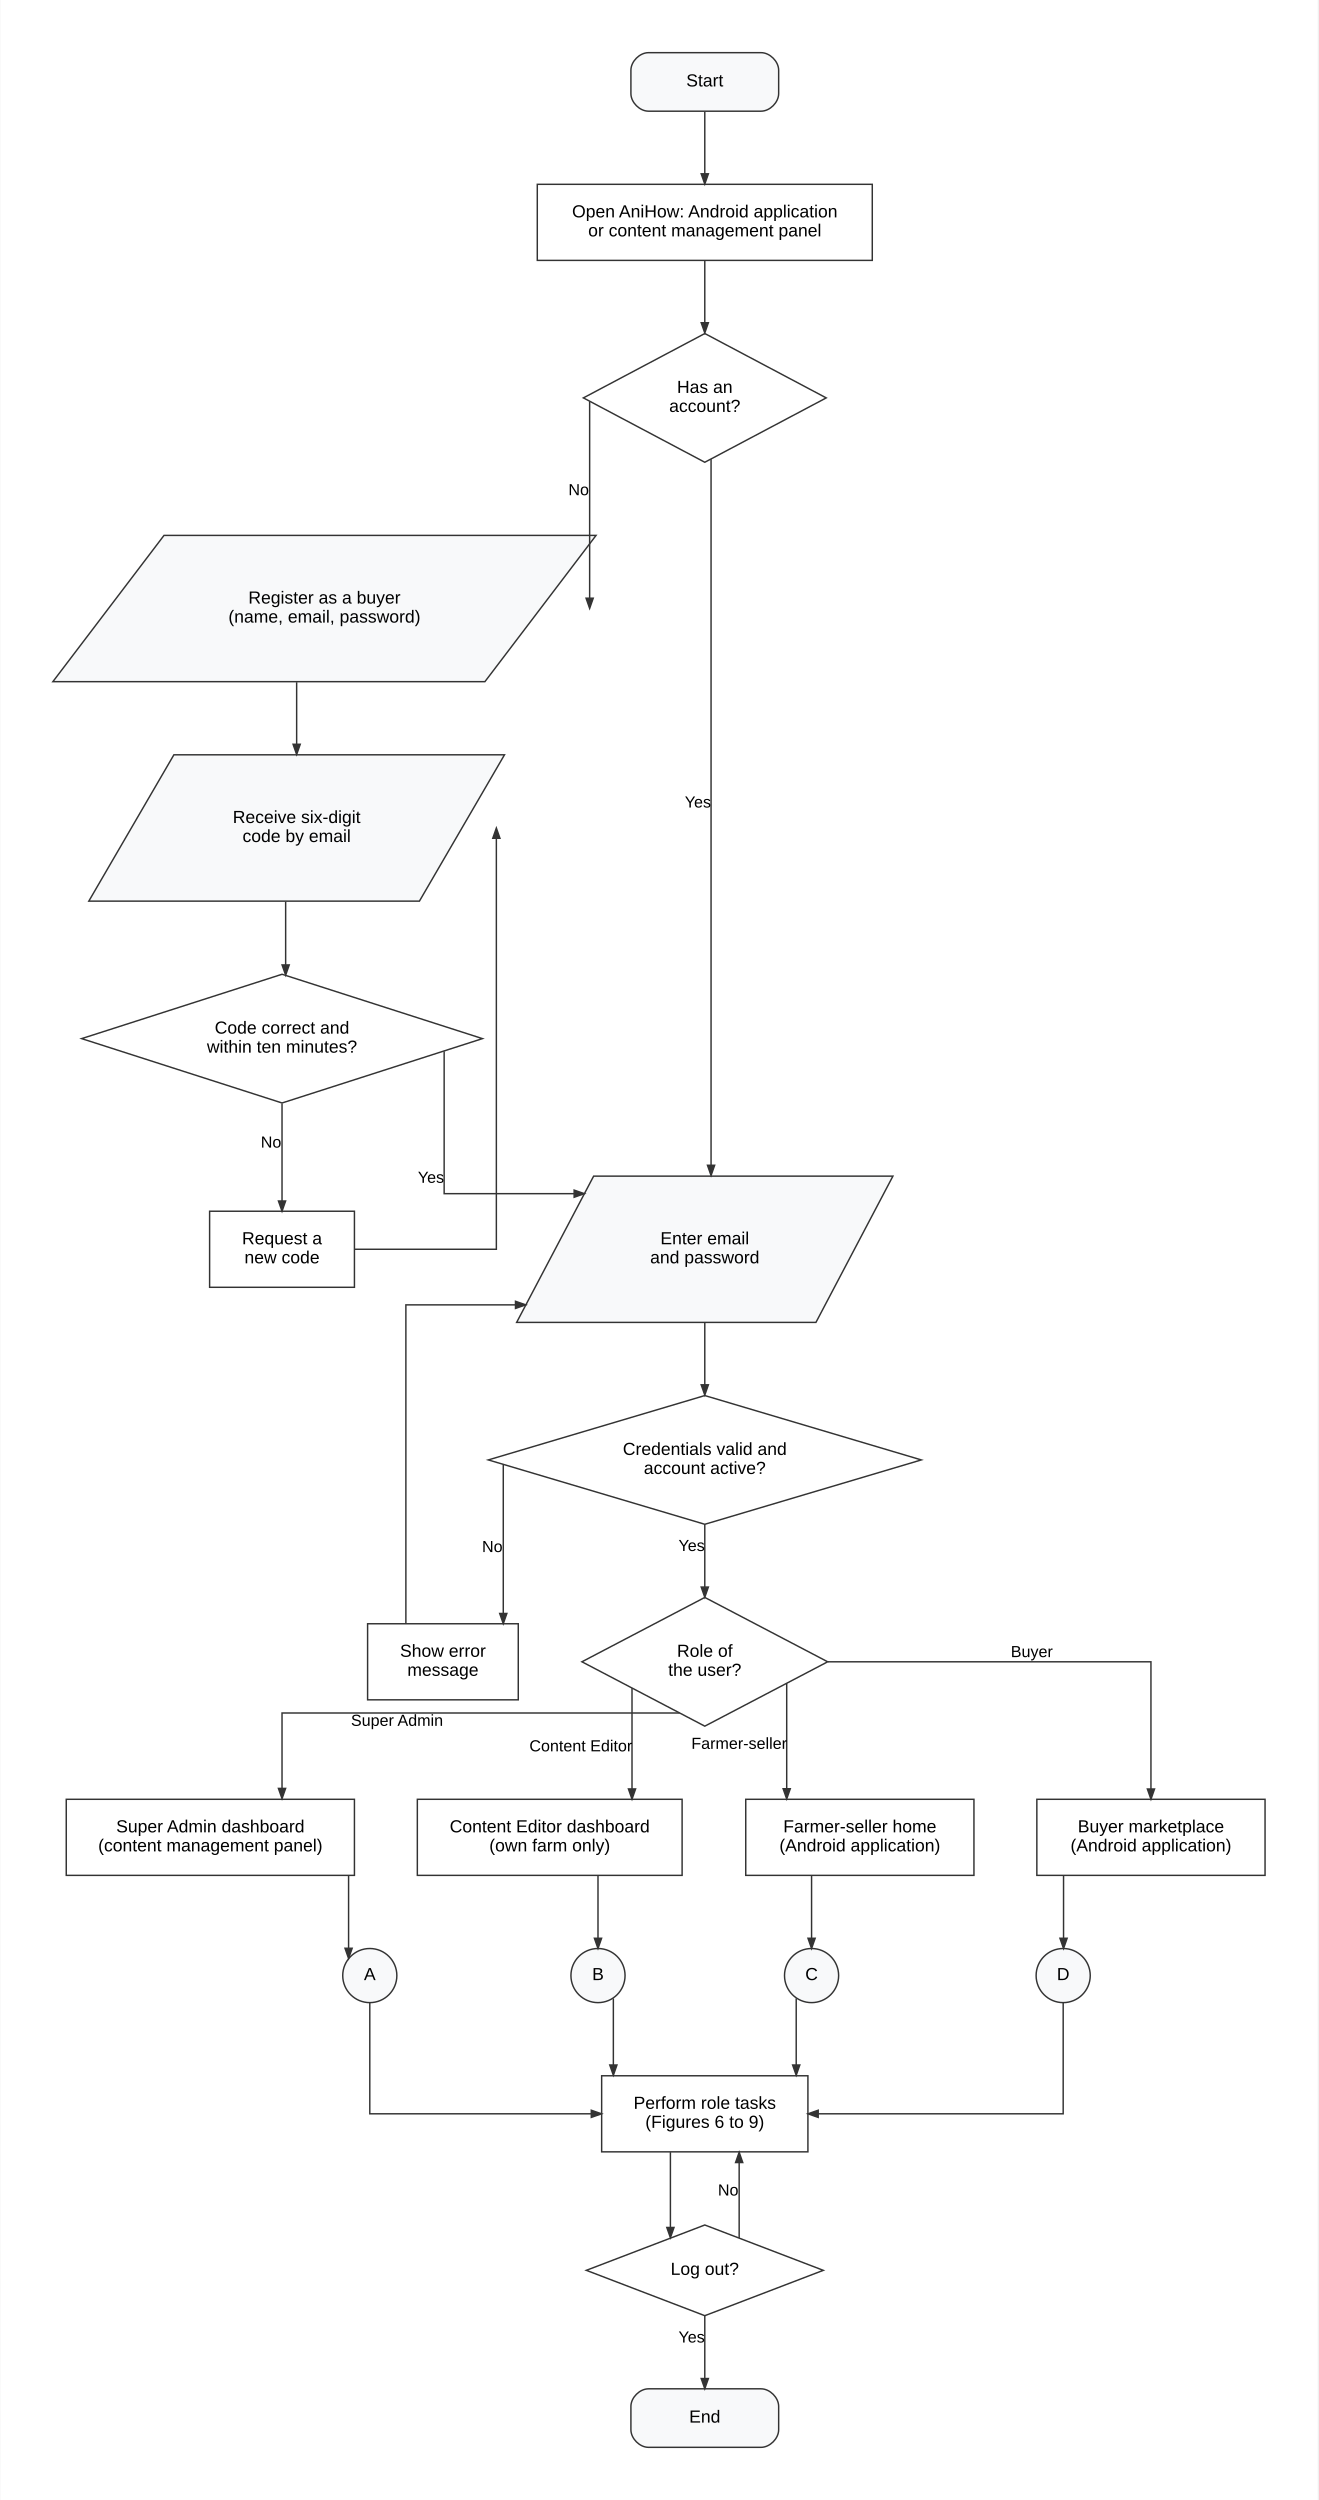
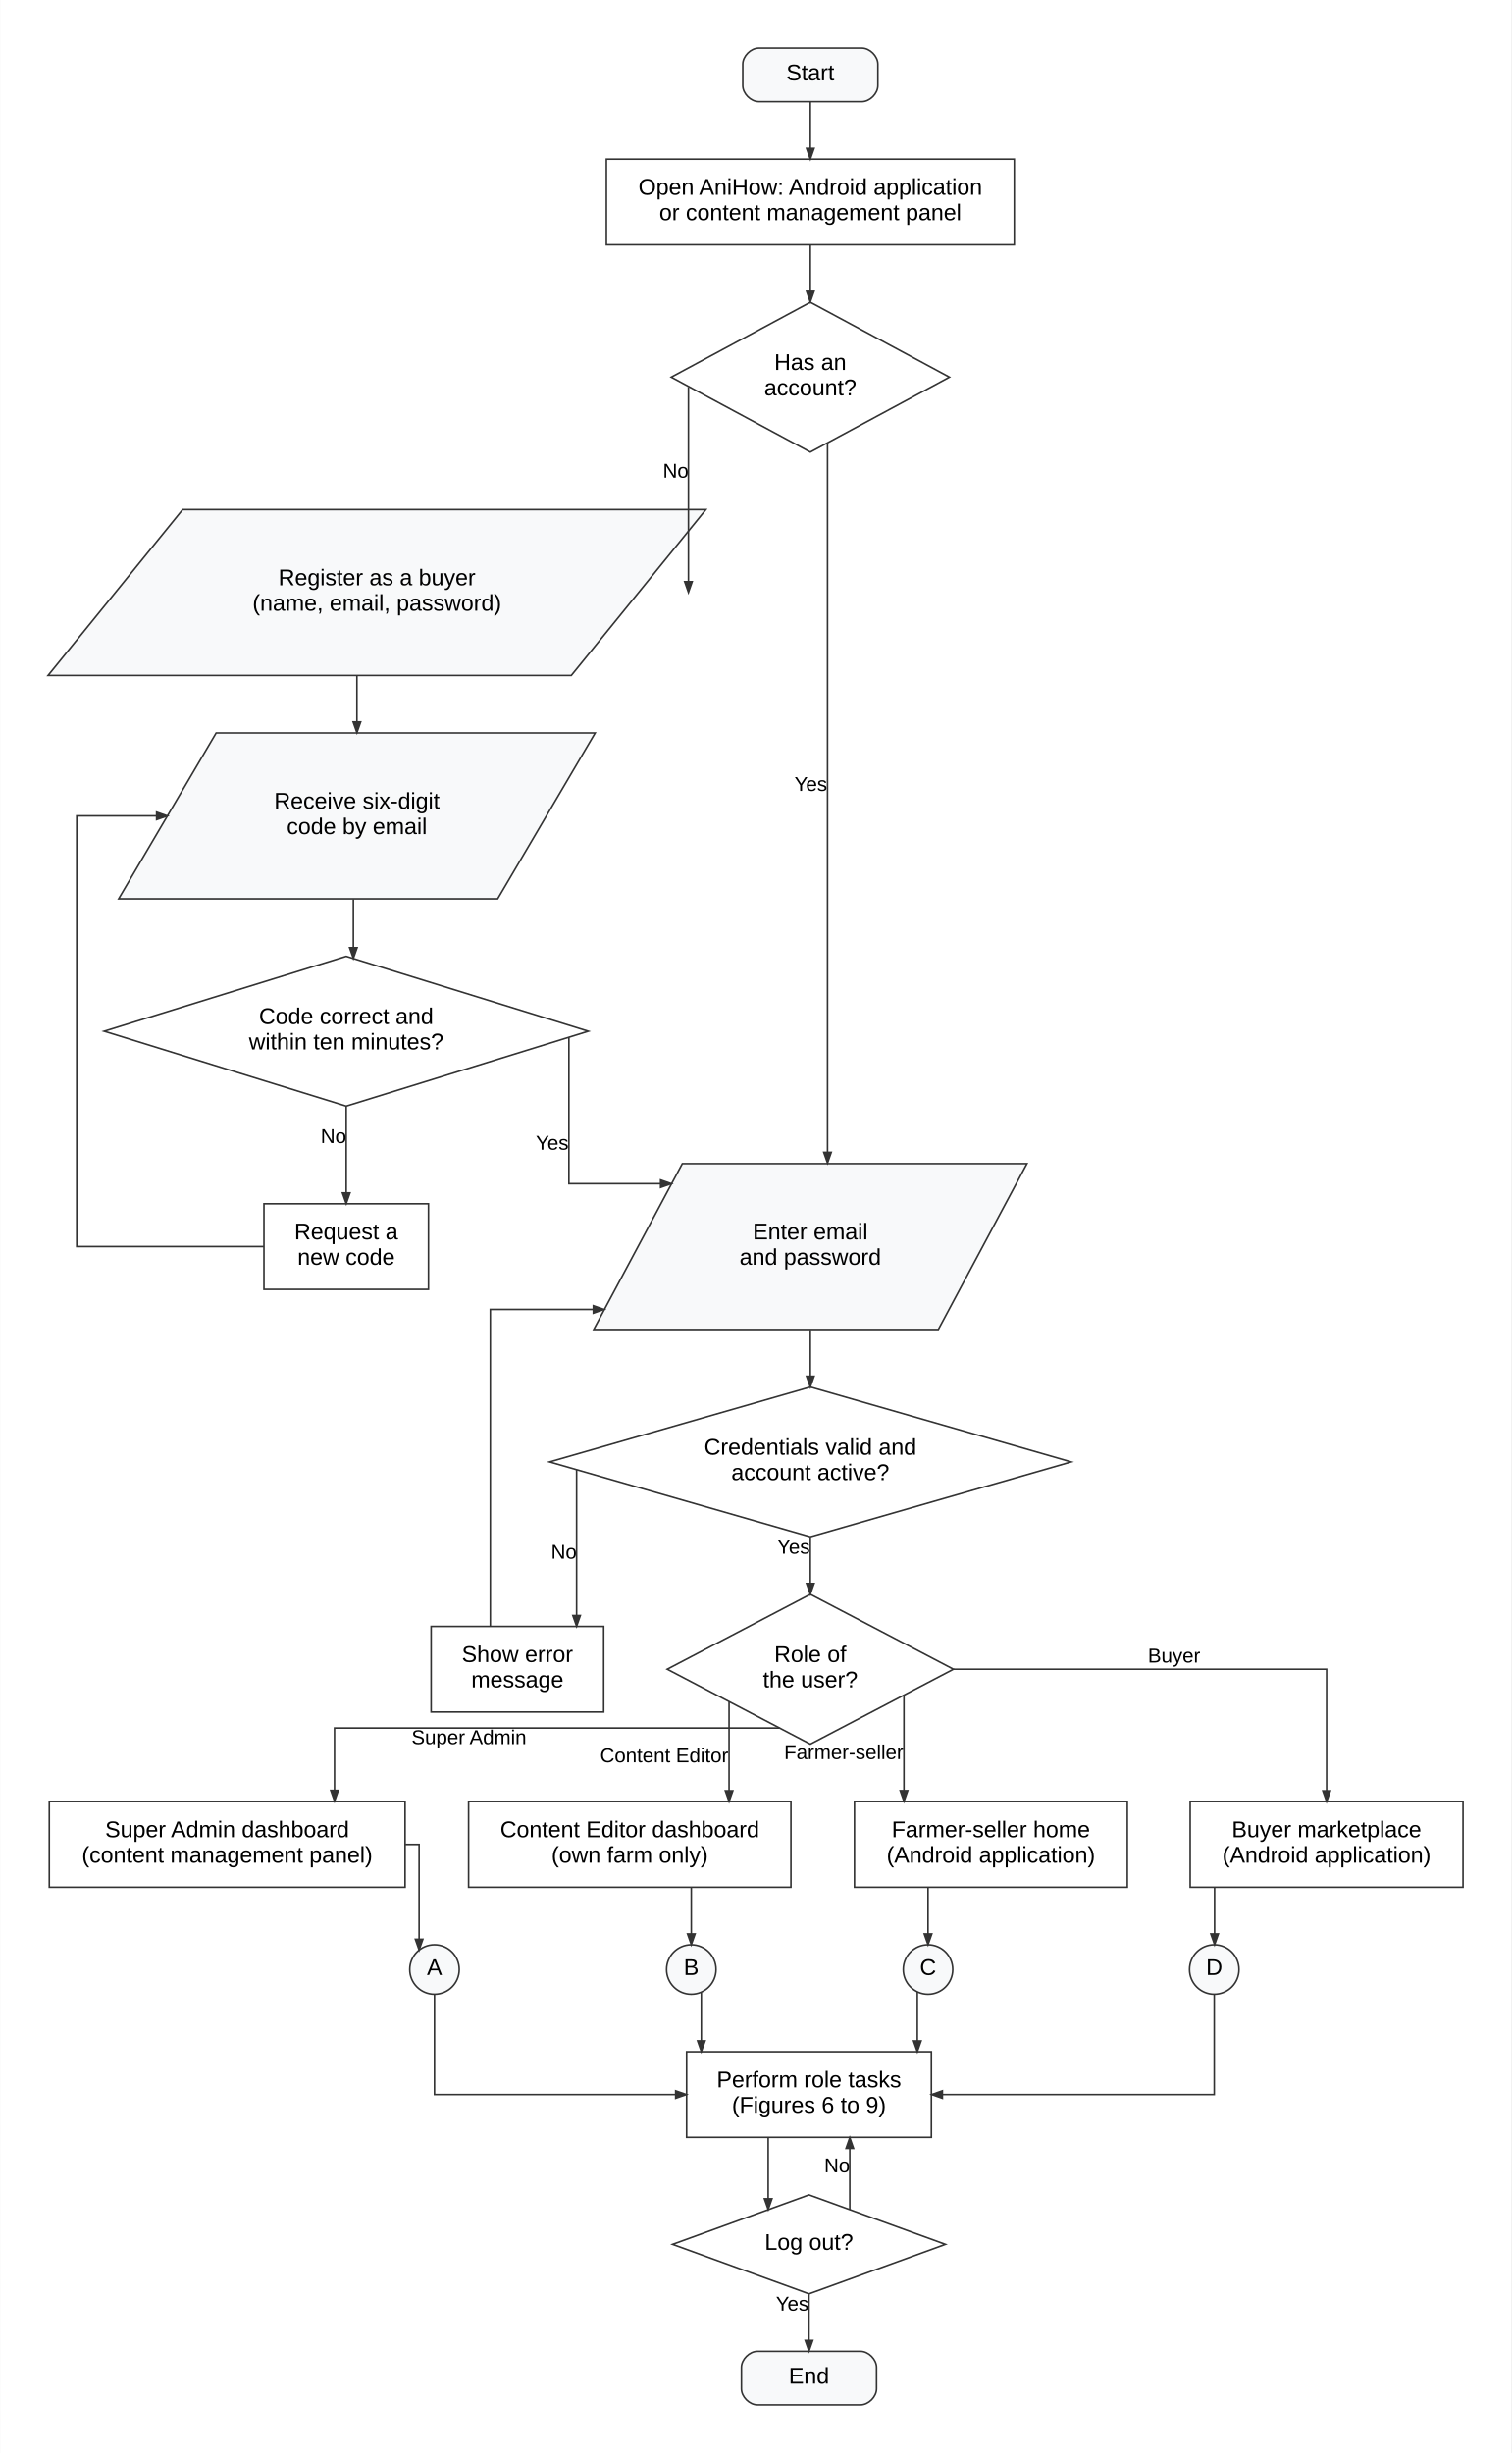
- <svg xmlns="http://www.w3.org/2000/svg" width="901pt" height="1709pt" viewBox="0.00 0.00 900.58 1709.00">
-   <g id="graph0" class="graph" transform="scale(1 1) rotate(0) translate(36 1673)">
-     <polygon fill="white" stroke="transparent" points="-36,36 -36,-1673 864.58,-1673 864.58,36 -36,36" />
+ <svg xmlns="http://www.w3.org/2000/svg" width="1130pt" height="1834pt" viewBox="0.00 0.00 1129.71 1834.00">
+   <g id="graph0" class="graph" transform="scale(1 1) rotate(0) translate(36 1798)">
+     <polygon fill="white" stroke="transparent" points="-36,36 -36,-1798 1093.71,-1798 1093.71,36 -36,36" />
    <g id="node1" class="node">
-       <path fill="#f8f9fa" stroke="#333333" d="M484.08,-1637C484.08,-1637 407.08,-1637 407.08,-1637 401.08,-1637 395.08,-1631 395.08,-1625 395.08,-1625 395.08,-1609 395.08,-1609 395.08,-1603 401.08,-1597 407.08,-1597 407.08,-1597 484.08,-1597 484.08,-1597 490.08,-1597 496.08,-1603 496.08,-1609 496.08,-1609 496.08,-1625 496.08,-1625 496.08,-1631 490.08,-1637 484.08,-1637" />
-       <text text-anchor="middle" x="445.58" y="-1613.9" font-family="Liberation Sans" font-size="12.00">Start</text>
+       <path fill="#f8f9fa" stroke="#333333" stroke-width="1.2" d="M608.21,-1762C608.21,-1762 531.21,-1762 531.21,-1762 525.21,-1762 519.21,-1756 519.21,-1750 519.21,-1750 519.21,-1734 519.21,-1734 519.21,-1728 525.21,-1722 531.21,-1722 531.21,-1722 608.21,-1722 608.21,-1722 614.21,-1722 620.21,-1728 620.21,-1734 620.21,-1734 620.21,-1750 620.21,-1750 620.21,-1756 614.21,-1762 608.21,-1762" />
+       <text text-anchor="middle" x="569.71" y="-1737.9" font-family="Liberation Sans" font-size="17.00">Start</text>
    </g>
    <g id="node2" class="node">
-       <polygon fill="#ffffff" stroke="#333333" points="560.08,-1547 331.08,-1547 331.08,-1495 560.08,-1495 560.08,-1547" />
-       <text text-anchor="middle" x="445.58" y="-1524.4" font-family="Liberation Sans" font-size="12.00">Open AniHow: Android application</text>
-       <text text-anchor="middle" x="445.58" y="-1511.4" font-family="Liberation Sans" font-size="12.00">or content management panel</text>
+       <polygon fill="#ffffff" stroke="#333333" stroke-width="1.2" points="722.21,-1679 417.21,-1679 417.21,-1615 722.21,-1615 722.21,-1679" />
+       <text text-anchor="middle" x="569.71" y="-1652.4" font-family="Liberation Sans" font-size="17.00">Open AniHow: Android application</text>
+       <text text-anchor="middle" x="569.71" y="-1633.4" font-family="Liberation Sans" font-size="17.00">or content management panel</text>
    </g>
    <g id="edge1" class="edge">
-       <path fill="none" stroke="#333333" d="M445.58,-1596.64C445.58,-1596.64 445.58,-1554.18 445.58,-1554.18" />
-       <polygon fill="#333333" stroke="#333333" points="448.03,-1554.18 445.58,-1547.18 443.13,-1554.18 448.03,-1554.18" />
+       <path fill="none" stroke="#333333" stroke-width="1.2" d="M569.71,-1721.85C569.71,-1721.85 569.71,-1687.08 569.71,-1687.08" />
+       <polygon fill="#333333" stroke="#333333" stroke-width="1.2" points="572.51,-1687.08 569.71,-1679.08 566.91,-1687.08 572.51,-1687.08" />
    </g>
    <g id="node3" class="node">
-       <polygon fill="#ffffff" stroke="#333333" points="445.58,-1445 362.58,-1401 445.58,-1357 528.58,-1401 445.58,-1445" />
-       <text text-anchor="middle" x="445.58" y="-1404.4" font-family="Liberation Sans" font-size="12.00">Has an</text>
-       <text text-anchor="middle" x="445.58" y="-1391.4" font-family="Liberation Sans" font-size="12.00">account?</text>
+       <polygon fill="#ffffff" stroke="#333333" stroke-width="1.2" points="569.71,-1572 465.71,-1516 569.71,-1460 673.71,-1516 569.71,-1572" />
+       <text text-anchor="middle" x="569.71" y="-1521.4" font-family="Liberation Sans" font-size="17.00">Has an</text>
+       <text text-anchor="middle" x="569.71" y="-1502.4" font-family="Liberation Sans" font-size="17.00">account?</text>
    </g>
    <g id="edge2" class="edge">
-       <path fill="none" stroke="#333333" d="M445.58,-1494.96C445.58,-1494.96 445.58,-1452.4 445.58,-1452.4" />
-       <polygon fill="#333333" stroke="#333333" points="448.03,-1452.4 445.58,-1445.4 443.13,-1452.4 448.03,-1452.4" />
+       <path fill="none" stroke="#333333" stroke-width="1.2" d="M569.71,-1614.95C569.71,-1614.95 569.71,-1580.23 569.71,-1580.23" />
+       <polygon fill="#333333" stroke="#333333" stroke-width="1.2" points="572.51,-1580.23 569.71,-1572.23 566.91,-1580.23 572.51,-1580.23" />
    </g>
    <g id="node4" class="node">
-       <polygon fill="#f8f9fa" stroke="#333333" points="371.24,-1307 75.9,-1307 -0.08,-1207 295.26,-1207 371.24,-1307" />
-       <text text-anchor="middle" x="185.58" y="-1260.4" font-family="Liberation Sans" font-size="12.00">Register as a buyer</text>
-       <text text-anchor="middle" x="185.58" y="-1247.4" font-family="Liberation Sans" font-size="12.00">(name, email, password)</text>
+       <polygon fill="#f8f9fa" stroke="#333333" stroke-width="1.2" points="491.63,-1417 100.43,-1417 -0.21,-1293 390.99,-1293 491.63,-1417" />
+       <text text-anchor="middle" x="245.71" y="-1360.4" font-family="Liberation Sans" font-size="17.00">Register as a buyer</text>
+       <text text-anchor="middle" x="245.71" y="-1341.4" font-family="Liberation Sans" font-size="17.00">(name, email, password)</text>
    </g>
    <g id="edge3" class="edge">
-       <path fill="none" stroke="#333333" d="M366.87,-1398.5C366.87,-1398.5 366.87,-1264.09 366.87,-1264.09" />
-       <polygon fill="#333333" stroke="#333333" points="369.32,-1264.09 366.87,-1257.09 364.42,-1264.09 369.32,-1264.09" />
-       <text text-anchor="middle" x="359.37" y="-1334.49" font-family="Liberation Sans" font-size="11.00">No</text>
+       <path fill="none" stroke="#333333" stroke-width="1.2" d="M478.57,-1508.66C478.57,-1508.66 478.57,-1363.09 478.57,-1363.09" />
+       <polygon fill="#333333" stroke="#333333" stroke-width="1.2" points="481.37,-1363.09 478.57,-1355.09 475.77,-1363.09 481.37,-1363.09" />
+       <text text-anchor="middle" x="469.07" y="-1440.88" font-family="Liberation Sans" font-size="15.00">No</text>
    </g>
    <g id="node8" class="node">
-       <polygon fill="#f8f9fa" stroke="#333333" points="574.19,-869 369.6,-869 316.96,-769 521.56,-769 574.19,-869" />
-       <text text-anchor="middle" x="445.58" y="-822.4" font-family="Liberation Sans" font-size="12.00">Enter email</text>
-       <text text-anchor="middle" x="445.58" y="-809.4" font-family="Liberation Sans" font-size="12.00">and password</text>
+       <polygon fill="#f8f9fa" stroke="#333333" stroke-width="1.2" points="731.68,-928 474.02,-928 407.74,-804 665.4,-804 731.68,-928" />
+       <text text-anchor="middle" x="569.71" y="-871.4" font-family="Liberation Sans" font-size="17.00">Enter email</text>
+       <text text-anchor="middle" x="569.71" y="-852.4" font-family="Liberation Sans" font-size="17.00">and password</text>
    </g>
    <g id="edge9" class="edge">
-       <path fill="none" stroke="#333333" d="M449.87,-1359.14C449.87,-1359.14 449.87,-876.42 449.87,-876.42" />
-       <polygon fill="#333333" stroke="#333333" points="452.32,-876.42 449.87,-869.42 447.42,-876.42 452.32,-876.42" />
-       <text text-anchor="middle" x="440.87" y="-1120.98" font-family="Liberation Sans" font-size="11.00">Yes</text>
+       <path fill="none" stroke="#333333" stroke-width="1.2" d="M582.57,-1466.88C582.57,-1466.88 582.57,-936.47 582.57,-936.47" />
+       <polygon fill="#333333" stroke="#333333" stroke-width="1.2" points="585.37,-936.47 582.57,-928.47 579.77,-936.47 585.37,-936.47" />
+       <text text-anchor="middle" x="570.07" y="-1206.67" font-family="Liberation Sans" font-size="15.00">Yes</text>
    </g>
    <g id="node5" class="node">
-       <polygon fill="#f8f9fa" stroke="#333333" points="308.65,-1157 82.65,-1157 24.51,-1057 250.51,-1057 308.65,-1157" />
-       <text text-anchor="middle" x="166.58" y="-1110.4" font-family="Liberation Sans" font-size="12.00">Receive six-digit</text>
-       <text text-anchor="middle" x="166.58" y="-1097.4" font-family="Liberation Sans" font-size="12.00">code by email</text>
+       <polygon fill="#f8f9fa" stroke="#333333" stroke-width="1.2" points="408.85,-1250 125.47,-1250 52.57,-1126 335.95,-1126 408.85,-1250" />
+       <text text-anchor="middle" x="230.71" y="-1193.4" font-family="Liberation Sans" font-size="17.00">Receive six-digit</text>
+       <text text-anchor="middle" x="230.71" y="-1174.4" font-family="Liberation Sans" font-size="17.00">code by email</text>
    </g>
    <g id="edge4" class="edge">
-       <path fill="none" stroke="#333333" d="M166.58,-1206.63C166.58,-1206.63 166.58,-1164.23 166.58,-1164.23" />
-       <polygon fill="#333333" stroke="#333333" points="169.03,-1164.23 166.58,-1157.23 164.13,-1164.23 169.03,-1164.23" />
+       <path fill="none" stroke="#333333" stroke-width="1.2" d="M230.71,-1292.82C230.71,-1292.82 230.71,-1258.24 230.71,-1258.24" />
+       <polygon fill="#333333" stroke="#333333" stroke-width="1.2" points="233.51,-1258.24 230.71,-1250.24 227.91,-1258.24 233.51,-1258.24" />
    </g>
    <g id="node6" class="node">
-       <polygon fill="#ffffff" stroke="#333333" points="156.58,-1007 19.58,-963 156.58,-919 293.58,-963 156.58,-1007" />
-       <text text-anchor="middle" x="156.58" y="-966.4" font-family="Liberation Sans" font-size="12.00">Code correct and</text>
-       <text text-anchor="middle" x="156.58" y="-953.4" font-family="Liberation Sans" font-size="12.00">within ten minutes?</text>
+       <polygon fill="#ffffff" stroke="#333333" stroke-width="1.2" points="222.71,-1083 41.71,-1027 222.71,-971 403.71,-1027 222.71,-1083" />
+       <text text-anchor="middle" x="222.71" y="-1032.4" font-family="Liberation Sans" font-size="17.00">Code correct and</text>
+       <text text-anchor="middle" x="222.71" y="-1013.4" font-family="Liberation Sans" font-size="17.00">within ten minutes?</text>
    </g>
    <g id="edge5" class="edge">
-       <path fill="none" stroke="#333333" d="M159.06,-1056.64C159.06,-1056.64 159.06,-1013.39 159.06,-1013.39" />
-       <polygon fill="#333333" stroke="#333333" points="161.51,-1013.39 159.06,-1006.39 156.61,-1013.39 161.51,-1013.39" />
+       <path fill="none" stroke="#333333" stroke-width="1.2" d="M228.05,-1125.75C228.05,-1125.75 228.05,-1089.48 228.05,-1089.48" />
+       <polygon fill="#333333" stroke="#333333" stroke-width="1.2" points="230.85,-1089.48 228.05,-1081.48 225.25,-1089.48 230.85,-1089.48" />
    </g>
    <g id="node7" class="node">
-       <polygon fill="#ffffff" stroke="#333333" points="206.08,-845 107.08,-845 107.08,-793 206.08,-793 206.08,-845" />
-       <text text-anchor="middle" x="156.58" y="-822.4" font-family="Liberation Sans" font-size="12.00">Request a</text>
-       <text text-anchor="middle" x="156.58" y="-809.4" font-family="Liberation Sans" font-size="12.00">new code</text>
+       <polygon fill="#ffffff" stroke="#333333" stroke-width="1.2" points="284.21,-898 161.21,-898 161.21,-834 284.21,-834 284.21,-898" />
+       <text text-anchor="middle" x="222.71" y="-871.4" font-family="Liberation Sans" font-size="17.00">Request a</text>
+       <text text-anchor="middle" x="222.71" y="-852.4" font-family="Liberation Sans" font-size="17.00">new code</text>
    </g>
    <g id="edge6" class="edge">
-       <path fill="none" stroke="#333333" d="M156.58,-918.62C156.58,-918.62 156.58,-852.01 156.58,-852.01" />
-       <polygon fill="#333333" stroke="#333333" points="159.03,-852.01 156.58,-845.01 154.13,-852.01 159.03,-852.01" />
-       <text text-anchor="middle" x="149.08" y="-888.51" font-family="Liberation Sans" font-size="11.00">No</text>
+       <path fill="none" stroke="#333333" stroke-width="1.2" d="M222.71,-970.69C222.71,-970.69 222.71,-906.11 222.71,-906.11" />
+       <polygon fill="#333333" stroke="#333333" stroke-width="1.2" points="225.51,-906.11 222.71,-898.11 219.91,-906.11 225.51,-906.11" />
+       <text text-anchor="middle" x="213.21" y="-943.4" font-family="Liberation Sans" font-size="15.00">No</text>
    </g>
    <g id="edge8" class="edge">
-       <path fill="none" stroke="#333333" d="M267.41,-954.33C267.41,-929.01 267.41,-857 267.41,-857 267.41,-857 356.28,-857 356.28,-857" />
-       <polygon fill="#333333" stroke="#333333" points="356.28,-859.45 363.28,-857 356.28,-854.55 356.28,-859.45" />
-       <text text-anchor="middle" x="258.41" y="-864.43" font-family="Liberation Sans" font-size="11.00">Yes</text>
+       <path fill="none" stroke="#333333" stroke-width="1.2" d="M389.21,-1022.39C389.21,-1001.06 389.21,-913 389.21,-913 389.21,-913 457.76,-913 457.76,-913" />
+       <polygon fill="#333333" stroke="#333333" stroke-width="1.2" points="457.76,-915.8 465.76,-913 457.76,-910.2 457.76,-915.8" />
+       <text text-anchor="middle" x="376.71" y="-938.42" font-family="Liberation Sans" font-size="15.00">Yes</text>
    </g>
    <g id="edge7" class="edge">
-       <path fill="none" stroke="#333333" d="M206.18,-819C248.69,-819 303.1,-819 303.1,-819 303.1,-819 303.1,-1099.95 303.1,-1099.95" />
-       <polygon fill="#333333" stroke="#333333" points="300.65,-1099.95 303.1,-1106.95 305.55,-1099.95 300.65,-1099.95" />
+       <path fill="none" stroke="#333333" stroke-width="1.2" d="M161.16,-866C101.9,-866 21.21,-866 21.21,-866 21.21,-866 21.21,-1188 21.21,-1188 21.21,-1188 80.94,-1188 80.94,-1188" />
+       <polygon fill="#333333" stroke="#333333" stroke-width="1.2" points="80.94,-1190.8 88.94,-1188 80.94,-1185.2 80.94,-1190.8" />
    </g>
    <g id="node9" class="node">
-       <polygon fill="#ffffff" stroke="#333333" points="445.58,-719 297.58,-675 445.58,-631 593.58,-675 445.58,-719" />
-       <text text-anchor="middle" x="445.58" y="-678.4" font-family="Liberation Sans" font-size="12.00">Credentials valid and</text>
-       <text text-anchor="middle" x="445.58" y="-665.4" font-family="Liberation Sans" font-size="12.00">account active?</text>
+       <polygon fill="#ffffff" stroke="#333333" stroke-width="1.2" points="569.71,-761 374.71,-705 569.71,-649 764.71,-705 569.71,-761" />
+       <text text-anchor="middle" x="569.71" y="-710.4" font-family="Liberation Sans" font-size="17.00">Credentials valid and</text>
+       <text text-anchor="middle" x="569.71" y="-691.4" font-family="Liberation Sans" font-size="17.00">account active?</text>
    </g>
    <g id="edge10" class="edge">
-       <path fill="none" stroke="#333333" d="M445.58,-768.64C445.58,-768.64 445.58,-726.34 445.58,-726.34" />
-       <polygon fill="#333333" stroke="#333333" points="448.03,-726.34 445.58,-719.34 443.13,-726.34 448.03,-726.34" />
+       <path fill="none" stroke="#333333" stroke-width="1.2" d="M569.71,-803.75C569.71,-803.75 569.71,-769.03 569.71,-769.03" />
+       <polygon fill="#333333" stroke="#333333" stroke-width="1.2" points="572.51,-769.03 569.71,-761.03 566.91,-769.03 572.51,-769.03" />
    </g>
    <g id="node10" class="node">
-       <polygon fill="#ffffff" stroke="#333333" points="318.08,-563 215.08,-563 215.08,-511 318.08,-511 318.08,-563" />
-       <text text-anchor="middle" x="266.58" y="-540.4" font-family="Liberation Sans" font-size="12.00">Show error</text>
-       <text text-anchor="middle" x="266.58" y="-527.4" font-family="Liberation Sans" font-size="12.00">message</text>
+       <polygon fill="#ffffff" stroke="#333333" stroke-width="1.2" points="415.21,-582 286.21,-582 286.21,-518 415.21,-518 415.21,-582" />
+       <text text-anchor="middle" x="350.71" y="-555.4" font-family="Liberation Sans" font-size="17.00">Show error</text>
+       <text text-anchor="middle" x="350.71" y="-536.4" font-family="Liberation Sans" font-size="17.00">message</text>
    </g>
    <g id="edge11" class="edge">
-       <path fill="none" stroke="#333333" d="M307.83,-671.59C307.83,-671.59 307.83,-570.05 307.83,-570.05" />
-       <polygon fill="#333333" stroke="#333333" points="310.28,-570.05 307.83,-563.05 305.38,-570.05 310.28,-570.05" />
-       <text text-anchor="middle" x="300.33" y="-612.02" font-family="Liberation Sans" font-size="11.00">No</text>
+       <path fill="none" stroke="#333333" stroke-width="1.2" d="M394.96,-699.11C394.96,-699.11 394.96,-590.15 394.96,-590.15" />
+       <polygon fill="#333333" stroke="#333333" stroke-width="1.2" points="397.76,-590.15 394.96,-582.15 392.16,-590.15 397.76,-590.15" />
+       <text text-anchor="middle" x="385.46" y="-632.63" font-family="Liberation Sans" font-size="15.00">No</text>
    </g>
    <g id="node11" class="node">
-       <polygon fill="#ffffff" stroke="#333333" points="445.58,-581 361.58,-537 445.58,-493 529.58,-537 445.58,-581" />
-       <text text-anchor="middle" x="445.58" y="-540.4" font-family="Liberation Sans" font-size="12.00">Role of</text>
-       <text text-anchor="middle" x="445.58" y="-527.4" font-family="Liberation Sans" font-size="12.00">the user?</text>
+       <polygon fill="#ffffff" stroke="#333333" stroke-width="1.2" points="569.71,-606 462.71,-550 569.71,-494 676.71,-550 569.71,-606" />
+       <text text-anchor="middle" x="569.71" y="-555.4" font-family="Liberation Sans" font-size="17.00">Role of</text>
+       <text text-anchor="middle" x="569.71" y="-536.4" font-family="Liberation Sans" font-size="17.00">the user?</text>
    </g>
    <g id="edge13" class="edge">
-       <path fill="none" stroke="#333333" d="M445.58,-630.96C445.58,-630.96 445.58,-588.1 445.58,-588.1" />
-       <polygon fill="#333333" stroke="#333333" points="448.03,-588.1 445.58,-581.1 443.13,-588.1 448.03,-588.1" />
-       <text text-anchor="middle" x="436.58" y="-612.73" font-family="Liberation Sans" font-size="11.00">Yes</text>
+       <path fill="none" stroke="#333333" stroke-width="1.2" d="M569.71,-648.6C569.71,-648.6 569.71,-614.1 569.71,-614.1" />
+       <polygon fill="#333333" stroke="#333333" stroke-width="1.2" points="572.51,-614.1 569.71,-606.1 566.91,-614.1 572.51,-614.1" />
+       <text text-anchor="middle" x="557.21" y="-636.35" font-family="Liberation Sans" font-size="15.00">Yes</text>
    </g>
    <g id="edge12" class="edge">
-       <path fill="none" stroke="#333333" d="M241.25,-563.11C241.25,-626.06 241.25,-781 241.25,-781 241.25,-781 316.18,-781 316.18,-781" />
-       <polygon fill="#333333" stroke="#333333" points="316.18,-783.45 323.18,-781 316.18,-778.55 316.18,-783.45" />
+       <path fill="none" stroke="#333333" stroke-width="1.2" d="M330.46,-582.18C330.46,-653.58 330.46,-819 330.46,-819 330.46,-819 407.48,-819 407.48,-819" />
+       <polygon fill="#333333" stroke="#333333" stroke-width="1.2" points="407.48,-821.8 415.48,-819 407.48,-816.2 407.48,-821.8" />
    </g>
    <g id="node12" class="node">
-       <polygon fill="#ffffff" stroke="#333333" points="206.08,-443 9.08,-443 9.08,-391 206.08,-391 206.08,-443" />
-       <text text-anchor="middle" x="107.58" y="-420.4" font-family="Liberation Sans" font-size="12.00">Super Admin dashboard</text>
-       <text text-anchor="middle" x="107.58" y="-407.4" font-family="Liberation Sans" font-size="12.00">(content management panel)</text>
+       <polygon fill="#ffffff" stroke="#333333" stroke-width="1.2" points="266.71,-451 0.71,-451 0.71,-387 266.71,-387 266.71,-451" />
+       <text text-anchor="middle" x="133.71" y="-424.4" font-family="Liberation Sans" font-size="17.00">Super Admin dashboard</text>
+       <text text-anchor="middle" x="133.71" y="-405.4" font-family="Liberation Sans" font-size="17.00">(content management panel)</text>
    </g>
    <g id="edge14" class="edge">
-       <path fill="none" stroke="#333333" d="M428.37,-502C366.15,-502 156.58,-502 156.58,-502 156.58,-502 156.58,-450.43 156.58,-450.43" />
-       <polygon fill="#333333" stroke="#333333" points="159.03,-450.43 156.58,-443.43 154.13,-450.43 159.03,-450.43" />
-       <text text-anchor="middle" x="235.19" y="-493.2" font-family="Liberation Sans" font-size="11.00">Super Admin</text>
+       <path fill="none" stroke="#333333" stroke-width="1.2" d="M546.64,-506C467.81,-506 213.96,-506 213.96,-506 213.96,-506 213.96,-459.4 213.96,-459.4" />
+       <polygon fill="#333333" stroke="#333333" stroke-width="1.2" points="216.76,-459.4 213.96,-451.4 211.16,-459.4 216.76,-459.4" />
+       <text text-anchor="middle" x="314.5" y="-494" font-family="Liberation Sans" font-size="15.00">Super Admin</text>
    </g>
    <g id="node13" class="node">
-       <polygon fill="#ffffff" stroke="#333333" points="430.08,-443 249.08,-443 249.08,-391 430.08,-391 430.08,-443" />
-       <text text-anchor="middle" x="339.58" y="-420.4" font-family="Liberation Sans" font-size="12.00">Content Editor dashboard</text>
-       <text text-anchor="middle" x="339.58" y="-407.4" font-family="Liberation Sans" font-size="12.00">(own farm only)</text>
+       <polygon fill="#ffffff" stroke="#333333" stroke-width="1.2" points="555.21,-451 314.21,-451 314.21,-387 555.21,-387 555.21,-451" />
+       <text text-anchor="middle" x="434.71" y="-424.4" font-family="Liberation Sans" font-size="17.00">Content Editor dashboard</text>
+       <text text-anchor="middle" x="434.71" y="-405.4" font-family="Liberation Sans" font-size="17.00">(own farm only)</text>
    </g>
    <g id="edge15" class="edge">
-       <path fill="none" stroke="#333333" d="M395.83,-519.03C395.83,-519.03 395.83,-450.1 395.83,-450.1" />
-       <polygon fill="#333333" stroke="#333333" points="398.28,-450.1 395.83,-443.1 393.38,-450.1 398.28,-450.1" />
-       <text text-anchor="middle" x="360.83" y="-475.77" font-family="Liberation Sans" font-size="11.00">Content Editor</text>
+       <path fill="none" stroke="#333333" stroke-width="1.2" d="M508.96,-525.67C508.96,-525.67 508.96,-459.12 508.96,-459.12" />
+       <polygon fill="#333333" stroke="#333333" stroke-width="1.2" points="511.76,-459.12 508.96,-451.12 506.16,-459.12 511.76,-459.12" />
+       <text text-anchor="middle" x="460.46" y="-480.39" font-family="Liberation Sans" font-size="15.00">Content Editor</text>
    </g>
    <g id="node14" class="node">
-       <polygon fill="#ffffff" stroke="#333333" points="629.58,-443 473.58,-443 473.58,-391 629.58,-391 629.58,-443" />
-       <text text-anchor="middle" x="551.58" y="-420.4" font-family="Liberation Sans" font-size="12.00">Farmer-seller home</text>
-       <text text-anchor="middle" x="551.58" y="-407.4" font-family="Liberation Sans" font-size="12.00">(Android application)</text>
+       <polygon fill="#ffffff" stroke="#333333" stroke-width="1.2" points="806.71,-451 602.71,-451 602.71,-387 806.71,-387 806.71,-451" />
+       <text text-anchor="middle" x="704.71" y="-424.4" font-family="Liberation Sans" font-size="17.00">Farmer-seller home</text>
+       <text text-anchor="middle" x="704.71" y="-405.4" font-family="Liberation Sans" font-size="17.00">(Android application)</text>
    </g>
    <g id="edge16" class="edge">
-       <path fill="none" stroke="#333333" d="M501.58,-522.29C501.58,-522.29 501.58,-450.24 501.58,-450.24" />
-       <polygon fill="#333333" stroke="#333333" points="504.03,-450.24 501.58,-443.24 499.13,-450.24 504.03,-450.24" />
-       <text text-anchor="middle" x="469.08" y="-477.46" font-family="Liberation Sans" font-size="11.00">Farmer-seller</text>
+       <path fill="none" stroke="#333333" stroke-width="1.2" d="M639.71,-530.39C639.71,-530.39 639.71,-459.23 639.71,-459.23" />
+       <polygon fill="#333333" stroke="#333333" stroke-width="1.2" points="642.51,-459.23 639.71,-451.23 636.91,-459.23 642.51,-459.23" />
+       <text text-anchor="middle" x="594.71" y="-482.81" font-family="Liberation Sans" font-size="15.00">Farmer-seller</text>
    </g>
    <g id="node15" class="node">
-       <polygon fill="#ffffff" stroke="#333333" points="828.58,-443 672.58,-443 672.58,-391 828.58,-391 828.58,-443" />
-       <text text-anchor="middle" x="750.58" y="-420.4" font-family="Liberation Sans" font-size="12.00">Buyer marketplace</text>
-       <text text-anchor="middle" x="750.58" y="-407.4" font-family="Liberation Sans" font-size="12.00">(Android application)</text>
+       <polygon fill="#ffffff" stroke="#333333" stroke-width="1.2" points="1057.71,-451 853.71,-451 853.71,-387 1057.71,-387 1057.71,-451" />
+       <text text-anchor="middle" x="955.71" y="-424.4" font-family="Liberation Sans" font-size="17.00">Buyer marketplace</text>
+       <text text-anchor="middle" x="955.71" y="-405.4" font-family="Liberation Sans" font-size="17.00">(Android application)</text>
    </g>
    <g id="edge17" class="edge">
-       <path fill="none" stroke="#333333" d="M529.73,-537C620.01,-537 750.58,-537 750.58,-537 750.58,-537 750.58,-450.04 750.58,-450.04" />
-       <polygon fill="#333333" stroke="#333333" points="753.03,-450.04 750.58,-443.04 748.13,-450.04 753.03,-450.04" />
-       <text text-anchor="middle" x="669.13" y="-540.2" font-family="Liberation Sans" font-size="11.00">Buyer</text>
+       <path fill="none" stroke="#333333" stroke-width="1.2" d="M676.72,-550C790.96,-550 955.71,-550 955.71,-550 955.71,-550 955.71,-459.05 955.71,-459.05" />
+       <polygon fill="#333333" stroke="#333333" stroke-width="1.2" points="958.51,-459.05 955.71,-451.05 952.91,-459.05 958.51,-459.05" />
+       <text text-anchor="middle" x="841.69" y="-555" font-family="Liberation Sans" font-size="15.00">Buyer</text>
    </g>
    <g id="node16" class="node">
-       <ellipse fill="#f8f9fa" stroke="#333333" cx="216.58" cy="-322.5" rx="18.5" ry="18.5" />
-       <text text-anchor="middle" x="216.58" y="-319.4" font-family="Liberation Sans" font-size="12.00">A</text>
+       <ellipse fill="#f8f9fa" stroke="#333333" stroke-width="1.2" cx="288.71" cy="-325.5" rx="18.5" ry="18.5" />
+       <text text-anchor="middle" x="288.71" y="-321.4" font-family="Liberation Sans" font-size="17.00">A</text>
    </g>
    <g id="edge18" class="edge">
-       <path fill="none" stroke="#333333" d="M202.08,-390.93C202.08,-390.93 202.08,-341.19 202.08,-341.19" />
-       <polygon fill="#333333" stroke="#333333" points="204.53,-341.19 202.08,-334.19 199.63,-341.19 204.53,-341.19" />
+       <path fill="none" stroke="#333333" stroke-width="1.2" d="M266.89,-419C273.35,-419 277.21,-419 277.21,-419 277.21,-419 277.21,-348.11 277.21,-348.11" />
+       <polygon fill="#333333" stroke="#333333" stroke-width="1.2" points="280.01,-348.11 277.21,-340.11 274.41,-348.11 280.01,-348.11" />
    </g>
    <g id="node17" class="node">
-       <ellipse fill="#f8f9fa" stroke="#333333" cx="372.58" cy="-322.5" rx="18.5" ry="18.5" />
-       <text text-anchor="middle" x="372.58" y="-319.4" font-family="Liberation Sans" font-size="12.00">B</text>
+       <ellipse fill="#f8f9fa" stroke="#333333" stroke-width="1.2" cx="480.71" cy="-325.5" rx="18.5" ry="18.5" />
+       <text text-anchor="middle" x="480.71" y="-321.4" font-family="Liberation Sans" font-size="17.00">B</text>
    </g>
    <g id="edge19" class="edge">
-       <path fill="none" stroke="#333333" d="M372.58,-390.93C372.58,-390.93 372.58,-348 372.58,-348" />
-       <polygon fill="#333333" stroke="#333333" points="375.03,-348 372.58,-341 370.13,-348 375.03,-348" />
+       <path fill="none" stroke="#333333" stroke-width="1.2" d="M480.71,-386.82C480.71,-386.82 480.71,-352.09 480.71,-352.09" />
+       <polygon fill="#333333" stroke="#333333" stroke-width="1.2" points="483.51,-352.09 480.71,-344.09 477.91,-352.09 483.51,-352.09" />
    </g>
    <g id="node18" class="node">
-       <ellipse fill="#f8f9fa" stroke="#333333" cx="518.58" cy="-322.5" rx="18.5" ry="18.5" />
-       <text text-anchor="middle" x="518.58" y="-319.4" font-family="Liberation Sans" font-size="12.00">C</text>
+       <ellipse fill="#f8f9fa" stroke="#333333" stroke-width="1.2" cx="657.71" cy="-325.5" rx="18.5" ry="18.5" />
+       <text text-anchor="middle" x="657.71" y="-321.4" font-family="Liberation Sans" font-size="17.00">C</text>
    </g>
    <g id="edge20" class="edge">
-       <path fill="none" stroke="#333333" d="M518.58,-390.93C518.58,-390.93 518.58,-348 518.58,-348" />
-       <polygon fill="#333333" stroke="#333333" points="521.03,-348 518.58,-341 516.13,-348 521.03,-348" />
+       <path fill="none" stroke="#333333" stroke-width="1.2" d="M657.71,-386.82C657.71,-386.82 657.71,-352.09 657.71,-352.09" />
+       <polygon fill="#333333" stroke="#333333" stroke-width="1.2" points="660.51,-352.09 657.71,-344.09 654.91,-352.09 660.51,-352.09" />
    </g>
    <g id="node19" class="node">
-       <ellipse fill="#f8f9fa" stroke="#333333" cx="690.58" cy="-322.5" rx="18.5" ry="18.5" />
-       <text text-anchor="middle" x="690.58" y="-319.4" font-family="Liberation Sans" font-size="12.00">D</text>
+       <ellipse fill="#f8f9fa" stroke="#333333" stroke-width="1.2" cx="871.71" cy="-325.5" rx="18.5" ry="18.5" />
+       <text text-anchor="middle" x="871.71" y="-321.4" font-family="Liberation Sans" font-size="17.00">D</text>
    </g>
    <g id="edge21" class="edge">
-       <path fill="none" stroke="#333333" d="M690.83,-390.93C690.83,-390.93 690.83,-348 690.83,-348" />
-       <polygon fill="#333333" stroke="#333333" points="693.28,-348 690.83,-341 688.38,-348 693.28,-348" />
+       <path fill="none" stroke="#333333" stroke-width="1.2" d="M871.96,-386.82C871.96,-386.82 871.96,-352.09 871.96,-352.09" />
+       <polygon fill="#333333" stroke="#333333" stroke-width="1.2" points="874.76,-352.09 871.96,-344.09 869.16,-352.09 874.76,-352.09" />
    </g>
    <g id="node20" class="node">
-       <polygon fill="#ffffff" stroke="#333333" points="516.08,-254 375.08,-254 375.08,-202 516.08,-202 516.08,-254" />
-       <text text-anchor="middle" x="445.58" y="-231.4" font-family="Liberation Sans" font-size="12.00">Perform role tasks</text>
-       <text text-anchor="middle" x="445.58" y="-218.4" font-family="Liberation Sans" font-size="12.00">(Figures 6 to 9)</text>
+       <polygon fill="#ffffff" stroke="#333333" stroke-width="1.2" points="660.21,-264 477.21,-264 477.21,-200 660.21,-200 660.21,-264" />
+       <text text-anchor="middle" x="568.71" y="-237.4" font-family="Liberation Sans" font-size="17.00">Perform role tasks</text>
+       <text text-anchor="middle" x="568.71" y="-218.4" font-family="Liberation Sans" font-size="17.00">(Figures 6 to 9)</text>
    </g>
    <g id="edge22" class="edge">
-       <path fill="none" stroke="#333333" d="M216.58,-303.83C216.58,-276.29 216.58,-228 216.58,-228 216.58,-228 368,-228 368,-228" />
-       <polygon fill="#333333" stroke="#333333" points="368,-230.45 375,-228 368,-225.55 368,-230.45" />
+       <path fill="none" stroke="#333333" stroke-width="1.2" d="M288.71,-306.58C288.71,-279.26 288.71,-232 288.71,-232 288.71,-232 469.03,-232 469.03,-232" />
+       <polygon fill="#333333" stroke="#333333" stroke-width="1.2" points="469.03,-234.8 477.03,-232 469.03,-229.2 469.03,-234.8" />
    </g>
    <g id="edge23" class="edge">
-       <path fill="none" stroke="#333333" d="M383.08,-306.9C383.08,-306.9 383.08,-261.35 383.08,-261.35" />
-       <polygon fill="#333333" stroke="#333333" points="385.53,-261.35 383.08,-254.35 380.63,-261.35 385.53,-261.35" />
+       <path fill="none" stroke="#333333" stroke-width="1.2" d="M488.21,-308.35C488.21,-308.35 488.21,-272.17 488.21,-272.17" />
+       <polygon fill="#333333" stroke="#333333" stroke-width="1.2" points="491.01,-272.17 488.21,-264.17 485.41,-272.17 491.01,-272.17" />
    </g>
    <g id="edge24" class="edge">
-       <path fill="none" stroke="#333333" d="M508.08,-306.9C508.08,-306.9 508.08,-261.35 508.08,-261.35" />
-       <polygon fill="#333333" stroke="#333333" points="510.53,-261.35 508.08,-254.35 505.63,-261.35 510.53,-261.35" />
+       <path fill="none" stroke="#333333" stroke-width="1.2" d="M649.71,-308.78C649.71,-308.78 649.71,-272.08 649.71,-272.08" />
+       <polygon fill="#333333" stroke="#333333" stroke-width="1.2" points="652.51,-272.08 649.71,-264.08 646.91,-272.08 652.51,-272.08" />
    </g>
    <g id="edge25" class="edge">
-       <path fill="none" stroke="#333333" d="M690.58,-303.83C690.58,-276.29 690.58,-228 690.58,-228 690.58,-228 523.11,-228 523.11,-228" />
-       <polygon fill="#333333" stroke="#333333" points="523.11,-225.55 516.11,-228 523.11,-230.45 523.11,-225.55" />
+       <path fill="none" stroke="#333333" stroke-width="1.2" d="M871.71,-306.58C871.71,-279.26 871.71,-232 871.71,-232 871.71,-232 668.44,-232 668.44,-232" />
+       <polygon fill="#333333" stroke="#333333" stroke-width="1.2" points="668.44,-229.2 660.44,-232 668.44,-234.8 668.44,-229.2" />
    </g>
    <g id="node21" class="node">
-       <polygon fill="#ffffff" stroke="#333333" points="445.58,-152 364.58,-121 445.58,-90 526.58,-121 445.58,-152" />
-       <text text-anchor="middle" x="445.58" y="-117.9" font-family="Liberation Sans" font-size="12.00">Log out?</text>
+       <polygon fill="#ffffff" stroke="#333333" stroke-width="1.2" points="568.71,-157 466.71,-120 568.71,-83 670.71,-120 568.71,-157" />
+       <text text-anchor="middle" x="568.71" y="-115.9" font-family="Liberation Sans" font-size="17.00">Log out?</text>
    </g>
    <g id="edge26" class="edge">
-       <path fill="none" stroke="#333333" d="M422.08,-201.82C422.08,-201.82 422.08,-150.29 422.08,-150.29" />
-       <polygon fill="#333333" stroke="#333333" points="424.53,-150.29 422.08,-143.29 419.63,-150.29 424.53,-150.29" />
+       <path fill="none" stroke="#333333" stroke-width="1.2" d="M538.21,-199.91C538.21,-199.91 538.21,-154.07 538.21,-154.07" />
+       <polygon fill="#333333" stroke="#333333" stroke-width="1.2" points="541.01,-154.07 538.21,-146.07 535.41,-154.07 541.01,-154.07" />
    </g>
    <g id="edge27" class="edge">
-       <path fill="none" stroke="#333333" d="M469.08,-143.17C469.08,-143.17 469.08,-194.7 469.08,-194.7" />
-       <polygon fill="#333333" stroke="#333333" points="466.63,-194.7 469.08,-201.7 471.53,-194.7 466.63,-194.7" />
-       <text text-anchor="middle" x="461.58" y="-172.14" font-family="Liberation Sans" font-size="11.00">No</text>
+       <path fill="none" stroke="#333333" stroke-width="1.2" d="M599.21,-145.98C599.21,-145.98 599.21,-191.76 599.21,-191.76" />
+       <polygon fill="#333333" stroke="#333333" stroke-width="1.2" points="596.41,-191.76 599.21,-199.76 602.01,-191.76 596.41,-191.76" />
+       <text text-anchor="middle" x="589.71" y="-173.87" font-family="Liberation Sans" font-size="15.00">No</text>
    </g>
    <g id="node22" class="node">
-       <path fill="#f8f9fa" stroke="#333333" d="M484.08,-40C484.08,-40 407.08,-40 407.08,-40 401.08,-40 395.08,-34 395.08,-28 395.08,-28 395.08,-12 395.08,-12 395.08,-6 401.08,0 407.08,0 407.08,0 484.08,0 484.08,0 490.08,0 496.08,-6 496.08,-12 496.08,-12 496.08,-28 496.08,-28 496.08,-34 490.08,-40 484.08,-40" />
-       <text text-anchor="middle" x="445.58" y="-16.9" font-family="Liberation Sans" font-size="12.00">End</text>
+       <path fill="#f8f9fa" stroke="#333333" stroke-width="1.2" d="M607.21,-40C607.21,-40 530.21,-40 530.21,-40 524.21,-40 518.21,-34 518.21,-28 518.21,-28 518.21,-12 518.21,-12 518.21,-6 524.21,0 530.21,0 530.21,0 607.21,0 607.21,0 613.21,0 619.21,-6 619.21,-12 619.21,-12 619.21,-28 619.21,-28 619.21,-34 613.21,-40 607.21,-40" />
+       <text text-anchor="middle" x="568.71" y="-15.9" font-family="Liberation Sans" font-size="17.00">End</text>
    </g>
    <g id="edge28" class="edge">
-       <path fill="none" stroke="#333333" d="M445.58,-89.87C445.58,-89.87 445.58,-47.04 445.58,-47.04" />
-       <polygon fill="#333333" stroke="#333333" points="448.03,-47.04 445.58,-40.04 443.13,-47.04 448.03,-47.04" />
-       <text text-anchor="middle" x="436.58" y="-71.66" font-family="Liberation Sans" font-size="11.00">Yes</text>
+       <path fill="none" stroke="#333333" stroke-width="1.2" d="M568.71,-82.76C568.71,-82.76 568.71,-48.15 568.71,-48.15" />
+       <polygon fill="#333333" stroke="#333333" stroke-width="1.2" points="571.51,-48.15 568.71,-40.15 565.91,-48.15 571.51,-48.15" />
+       <text text-anchor="middle" x="556.21" y="-70.46" font-family="Liberation Sans" font-size="15.00">Yes</text>
    </g>
  </g>
</svg>
